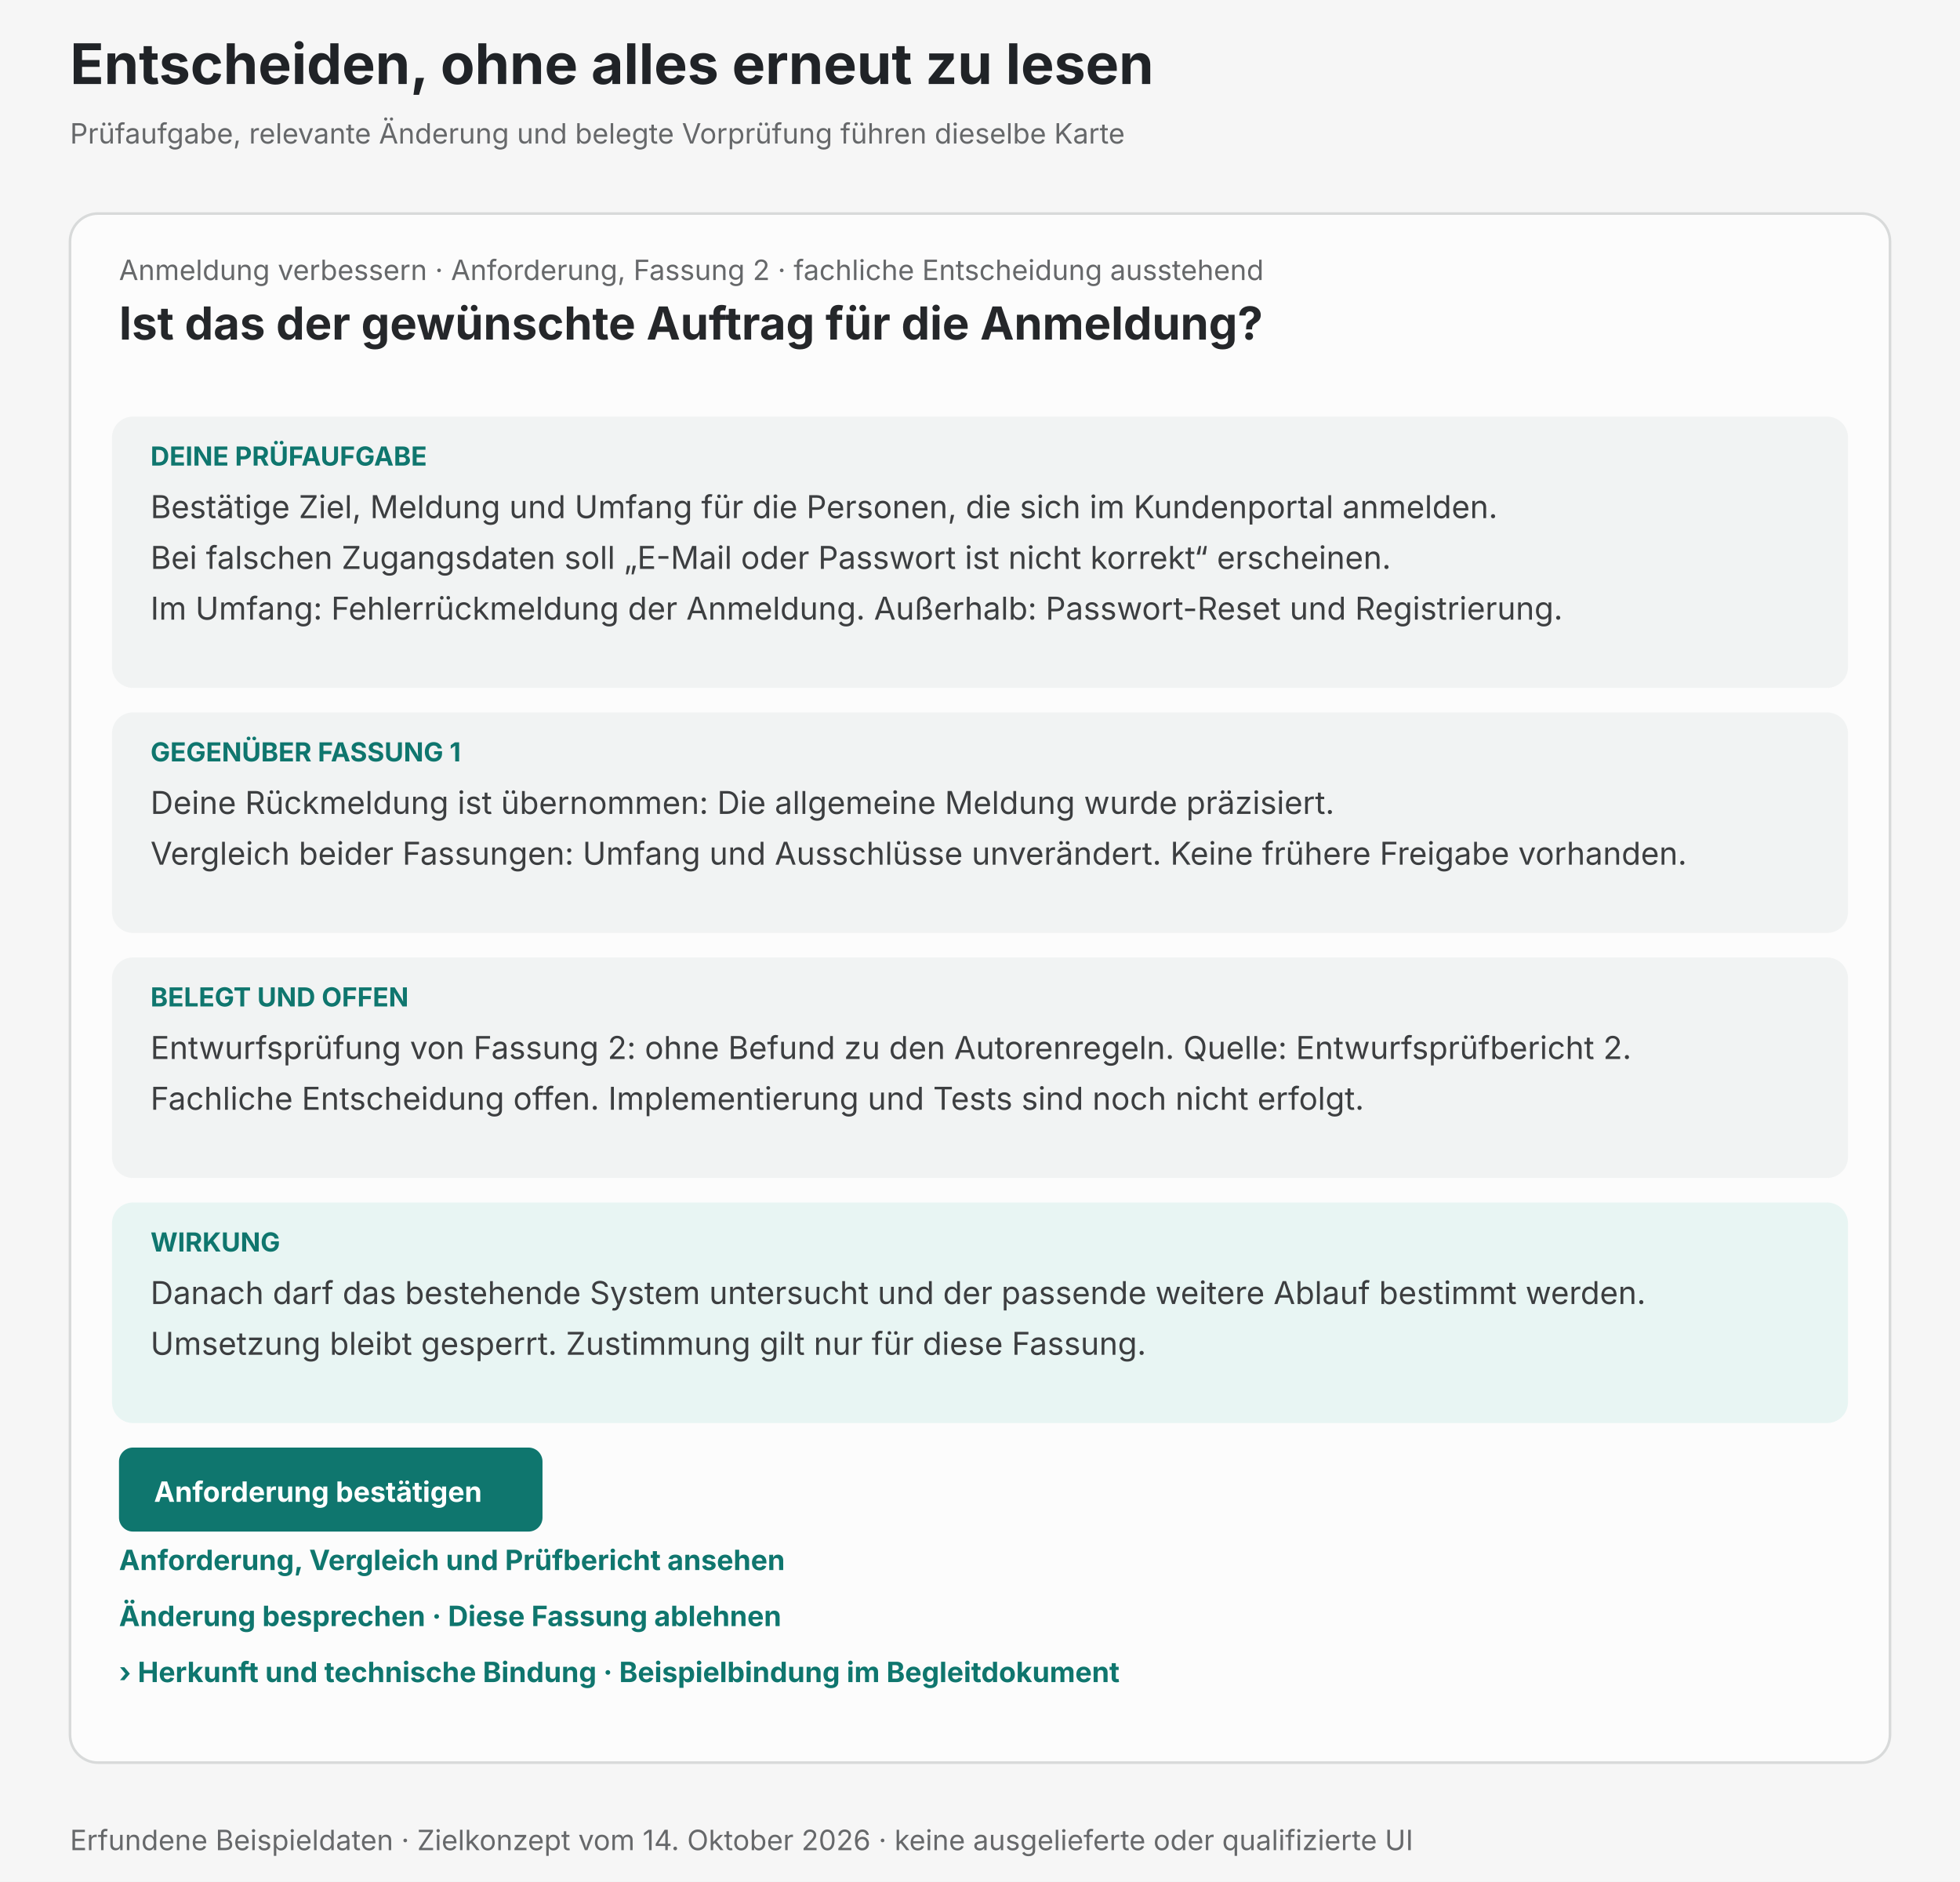
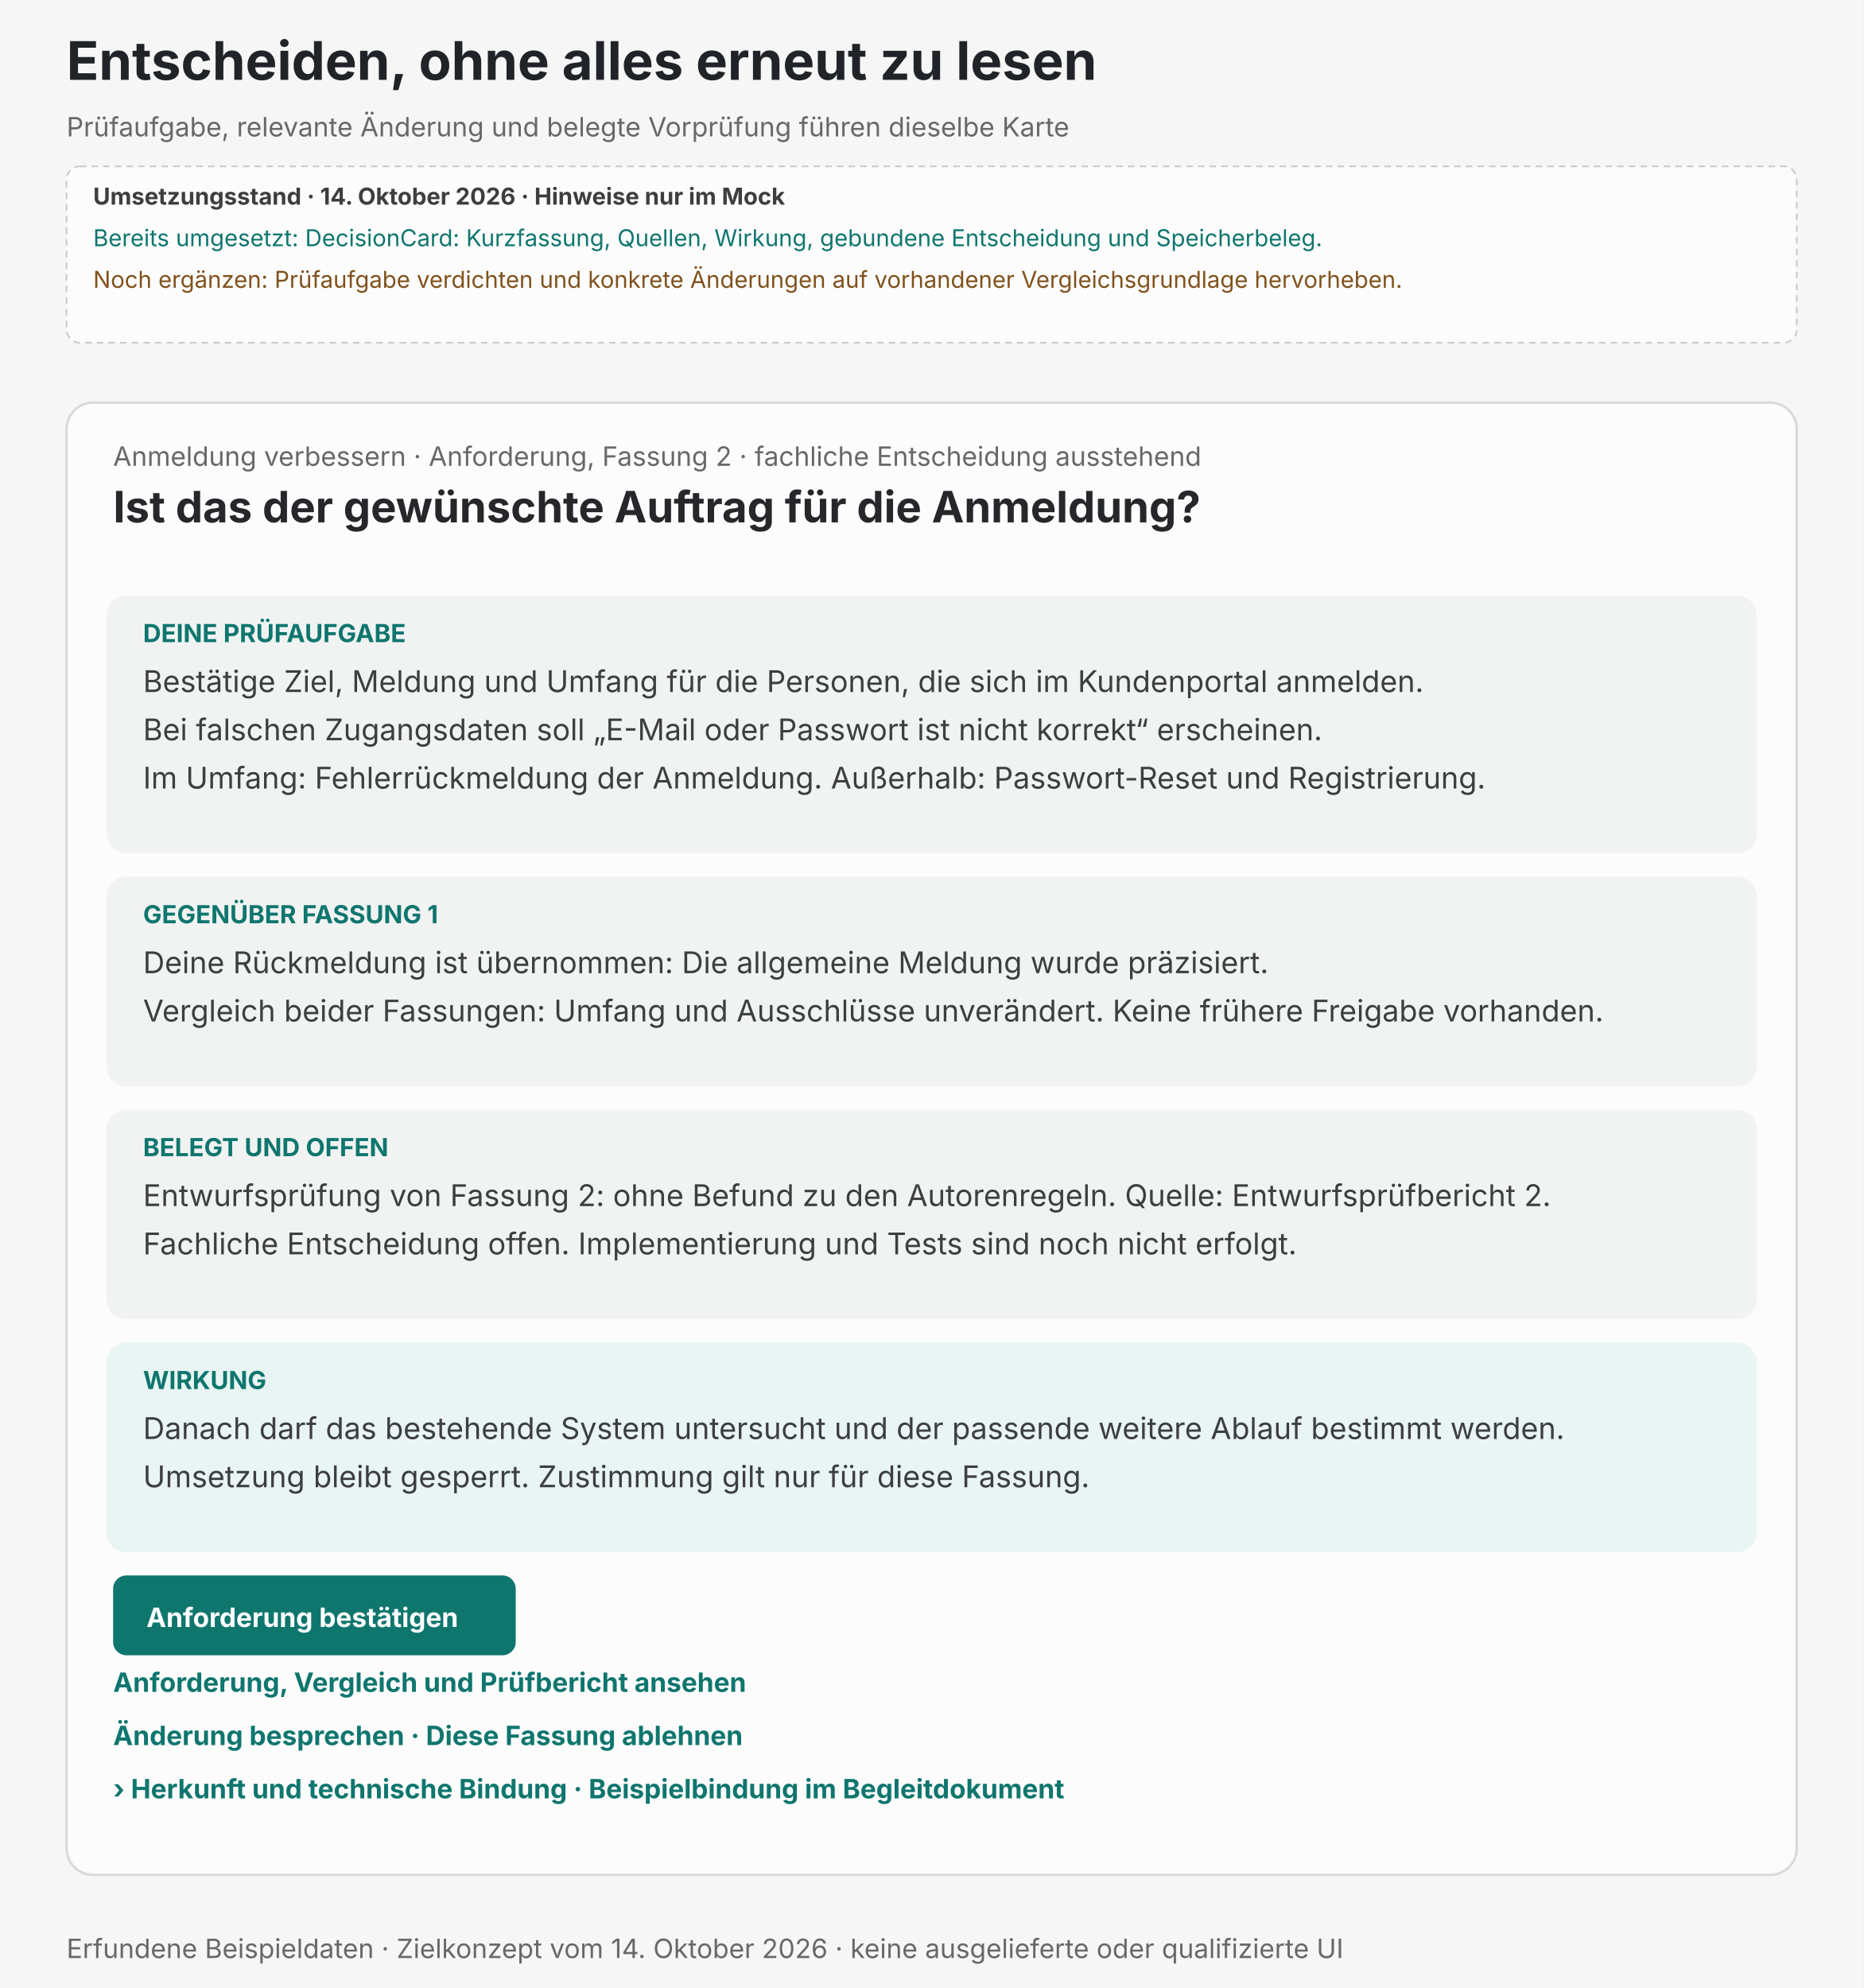
- <svg xmlns="http://www.w3.org/2000/svg" width="1120" height="1075" viewBox="0 0 1120 1075" role="img" aria-labelledby="title desc">
+ <svg xmlns="http://www.w3.org/2000/svg" width="1120" height="1195" viewBox="0 0 1120 1195" role="img" aria-labelledby="title desc">
  <style>
.bg {fill:#f6f6f6} .card {fill:#fcfcfc;stroke:#d8dada;stroke-width:1.5}
.soft {fill:#f1f3f3} .effect {fill:#e8f5f3} .warning {fill:#fff8df}
.title {fill:#202327;font:700 32px Inter,Arial,sans-serif}
.heading {fill:#25272a;font:700 26px Inter,Arial,sans-serif}
.meta {fill:#66686a;font:400 16px Inter,Arial,sans-serif}
.label {fill:#0f766e;font:700 15px Inter,Arial,sans-serif}
.body {fill:#3c3e40;font:400 18px Inter,Arial,sans-serif}
.strong {fill:#25272a;font:700 18px Inter,Arial,sans-serif}
.mono {fill:#3c3e40;font:400 14px "JetBrains Mono",Consolas,monospace}
.button {fill:#0f766e} .buttonText {fill:white;font:700 16px Inter,Arial,sans-serif}
.link {fill:#0f766e;font:700 16px Inter,Arial,sans-serif}
</style>
-   <rect class="bg" width="1120" height="1075" />
+   <rect class="bg" width="1120" height="1195" />
  <text class="title" x="40" y="48">Entscheiden, ohne alles erneut zu lesen</text>
  <text class="meta" x="40" y="82">Prüfaufgabe, relevante Änderung und belegte Vorprüfung führen dieselbe Karte</text>
-   <g transform="translate(40 122)">
-     <rect class="card" width="1040" height="885" rx="16" />
-     <text class="meta" x="28" y="38">Anmeldung verbessern · Anforderung, Fassung 2 · fachliche Entscheidung ausstehend</text>
-     <text class="heading" x="28" y="72">Ist das der gewünschte Auftrag für die Anmeldung?</text>
-     <rect class="soft" x="24" y="116" width="992" height="155" rx="12" />
-     <text class="label" x="46" y="144">DEINE PRÜFAUFGABE</text>
-     <text class="body" x="46" y="174">Bestätige Ziel, Meldung und Umfang für die Personen, die sich im Kundenportal anmelden.</text>
-     <text class="body" x="46" y="203">Bei falschen Zugangsdaten soll „E-Mail oder Passwort ist nicht korrekt“ erscheinen.</text>
-     <text class="body" x="46" y="232">Im Umfang: Fehlerrückmeldung der Anmeldung. Außerhalb: Passwort-Reset und Registrierung.</text>
-     <rect class="soft" x="24" y="285" width="992" height="126" rx="12" />
-     <text class="label" x="46" y="313">GEGENÜBER FASSUNG 1</text>
-     <text class="body" x="46" y="343">Deine Rückmeldung ist übernommen: Die allgemeine Meldung wurde präzisiert.</text>
-     <text class="body" x="46" y="372">Vergleich beider Fassungen: Umfang und Ausschlüsse unverändert. Keine frühere Freigabe vorhanden.</text>
-     <rect class="soft" x="24" y="425" width="992" height="126" rx="12" />
-     <text class="label" x="46" y="453">BELEGT UND OFFEN</text>
-     <text class="body" x="46" y="483">Entwurfsprüfung von Fassung 2: ohne Befund zu den Autorenregeln. Quelle: Entwurfsprüfbericht 2.</text>
-     <text class="body" x="46" y="512">Fachliche Entscheidung offen. Implementierung und Tests sind noch nicht erfolgt.</text>
-     <rect class="effect" x="24" y="565" width="992" height="126" rx="12" />
-     <text class="label" x="46" y="593">WIRKUNG</text>
-     <text class="body" x="46" y="623">Danach darf das bestehende System untersucht und der passende weitere Ablauf bestimmt werden.</text>
-     <text class="body" x="46" y="652">Umsetzung bleibt gesperrt. Zustimmung gilt nur für diese Fassung.</text>
-     <rect class="button" x="28" y="705" width="242" height="48" rx="8" />
-     <text class="buttonText" x="48" y="736">Anforderung bestätigen</text>
-     <text class="link" x="28" y="775">Anforderung, Vergleich und Prüfbericht ansehen</text>
-     <text class="link" x="28" y="807">Änderung besprechen · Diese Fassung ablehnen</text>
-     <text class="link" x="28" y="839">› Herkunft und technische Bindung · Beispielbindung im Begleitdokument</text>
+   <g id="implementation-review" role="group" aria-label="Umsetzungsstand vom 14. Oktober 2026; Hinweise nur im Mock">
+     <rect x="40" y="100" width="1040" height="106" rx="8" fill="#fcfcfc" stroke="#c5cdca" stroke-dasharray="4 3" />
+     <text x="56" y="123" fill="#3c3e40" font-family="Inter,Arial,sans-serif" font-size="14" font-weight="700">Umsetzungsstand · 14. Oktober 2026 · Hinweise nur im Mock</text>
+     <text x="56" y="148" fill="#0f766e" font-family="Inter,Arial,sans-serif" font-size="14">Bereits umgesetzt: DecisionCard: Kurzfassung, Quellen, Wirkung, gebundene Entscheidung und Speicherbeleg.</text>
+     <text x="56" y="173" fill="#80521c" font-family="Inter,Arial,sans-serif" font-size="14">Noch ergänzen: Prüfaufgabe verdichten und konkrete Änderungen auf vorhandener Vergleichsgrundlage hervorheben.</text>
  </g>
-   <text class="meta" x="40" y="1057">Erfundene Beispieldaten · Zielkonzept vom 14. Oktober 2026 · keine ausgelieferte oder qualifizierte UI</text>
+   <g transform="translate(0 120)">
+     <g transform="translate(40 122)">
+       <rect class="card" width="1040" height="885" rx="16" />
+       <text class="meta" x="28" y="38">Anmeldung verbessern · Anforderung, Fassung 2 · fachliche Entscheidung ausstehend</text>
+       <text class="heading" x="28" y="72">Ist das der gewünschte Auftrag für die Anmeldung?</text>
+       <rect class="soft" x="24" y="116" width="992" height="155" rx="12" />
+       <text class="label" x="46" y="144">DEINE PRÜFAUFGABE</text>
+       <text class="body" x="46" y="174">Bestätige Ziel, Meldung und Umfang für die Personen, die sich im Kundenportal anmelden.</text>
+       <text class="body" x="46" y="203">Bei falschen Zugangsdaten soll „E-Mail oder Passwort ist nicht korrekt“ erscheinen.</text>
+       <text class="body" x="46" y="232">Im Umfang: Fehlerrückmeldung der Anmeldung. Außerhalb: Passwort-Reset und Registrierung.</text>
+       <rect class="soft" x="24" y="285" width="992" height="126" rx="12" />
+       <text class="label" x="46" y="313">GEGENÜBER FASSUNG 1</text>
+       <text class="body" x="46" y="343">Deine Rückmeldung ist übernommen: Die allgemeine Meldung wurde präzisiert.</text>
+       <text class="body" x="46" y="372">Vergleich beider Fassungen: Umfang und Ausschlüsse unverändert. Keine frühere Freigabe vorhanden.</text>
+       <rect class="soft" x="24" y="425" width="992" height="126" rx="12" />
+       <text class="label" x="46" y="453">BELEGT UND OFFEN</text>
+       <text class="body" x="46" y="483">Entwurfsprüfung von Fassung 2: ohne Befund zu den Autorenregeln. Quelle: Entwurfsprüfbericht 2.</text>
+       <text class="body" x="46" y="512">Fachliche Entscheidung offen. Implementierung und Tests sind noch nicht erfolgt.</text>
+       <rect class="effect" x="24" y="565" width="992" height="126" rx="12" />
+       <text class="label" x="46" y="593">WIRKUNG</text>
+       <text class="body" x="46" y="623">Danach darf das bestehende System untersucht und der passende weitere Ablauf bestimmt werden.</text>
+       <text class="body" x="46" y="652">Umsetzung bleibt gesperrt. Zustimmung gilt nur für diese Fassung.</text>
+       <rect class="button" x="28" y="705" width="242" height="48" rx="8" />
+       <text class="buttonText" x="48" y="736">Anforderung bestätigen</text>
+       <text class="link" x="28" y="775">Anforderung, Vergleich und Prüfbericht ansehen</text>
+       <text class="link" x="28" y="807">Änderung besprechen · Diese Fassung ablehnen</text>
+       <text class="link" x="28" y="839">› Herkunft und technische Bindung · Beispielbindung im Begleitdokument</text>
+     </g>
+     <text class="meta" x="40" y="1057">Erfundene Beispieldaten · Zielkonzept vom 14. Oktober 2026 · keine ausgelieferte oder qualifizierte UI</text>
+   </g>
</svg>
